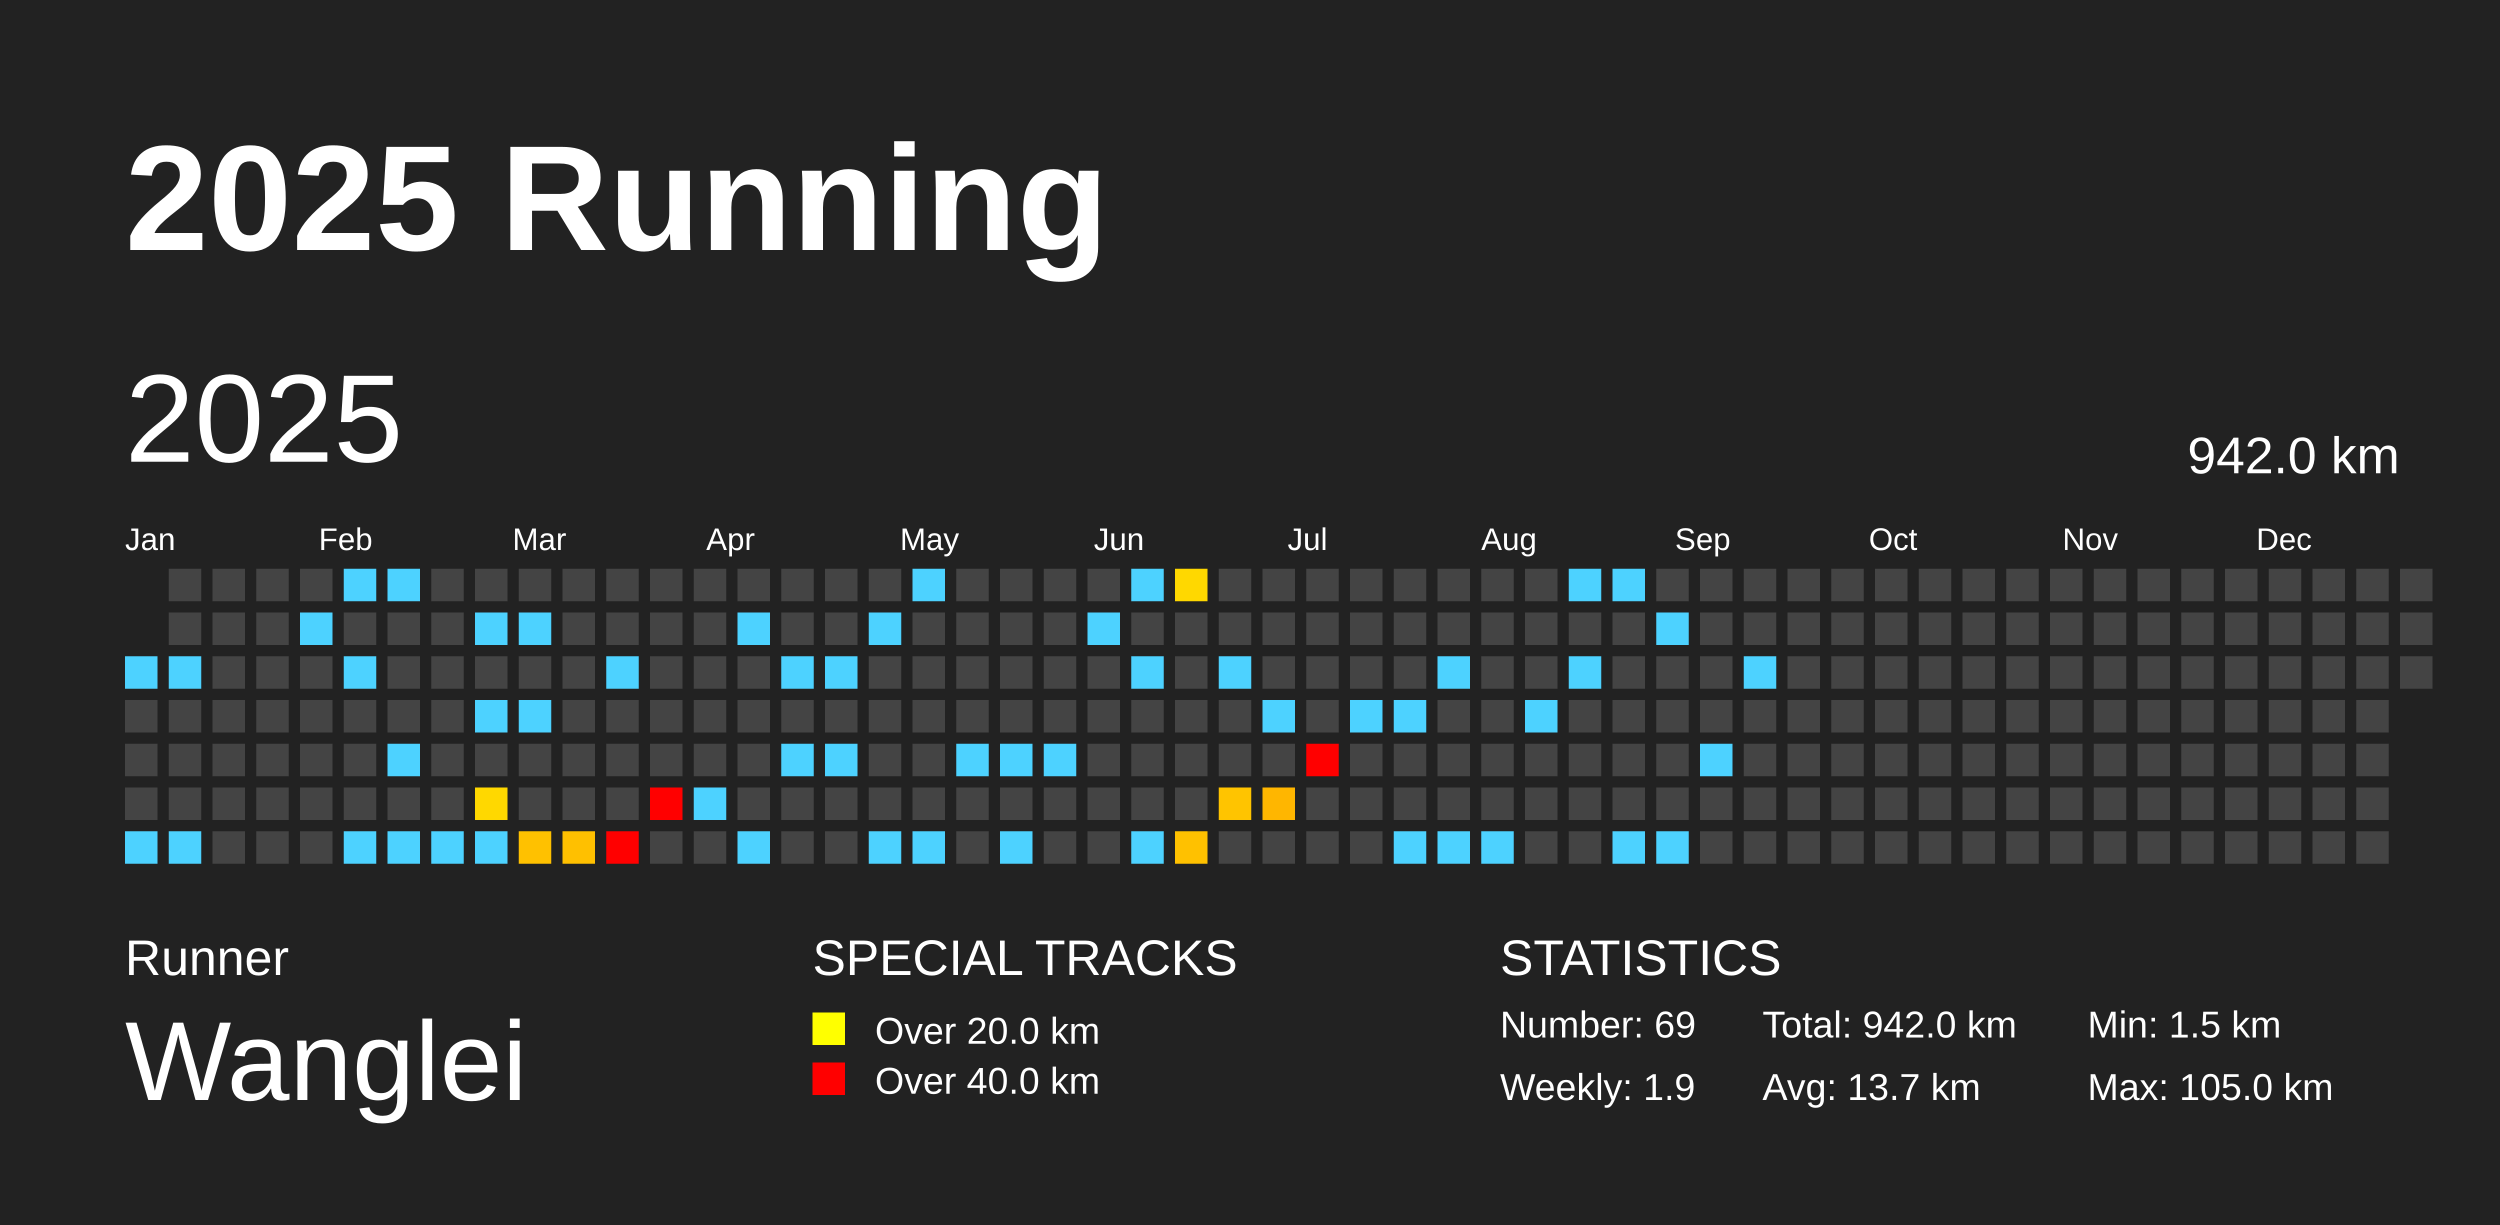
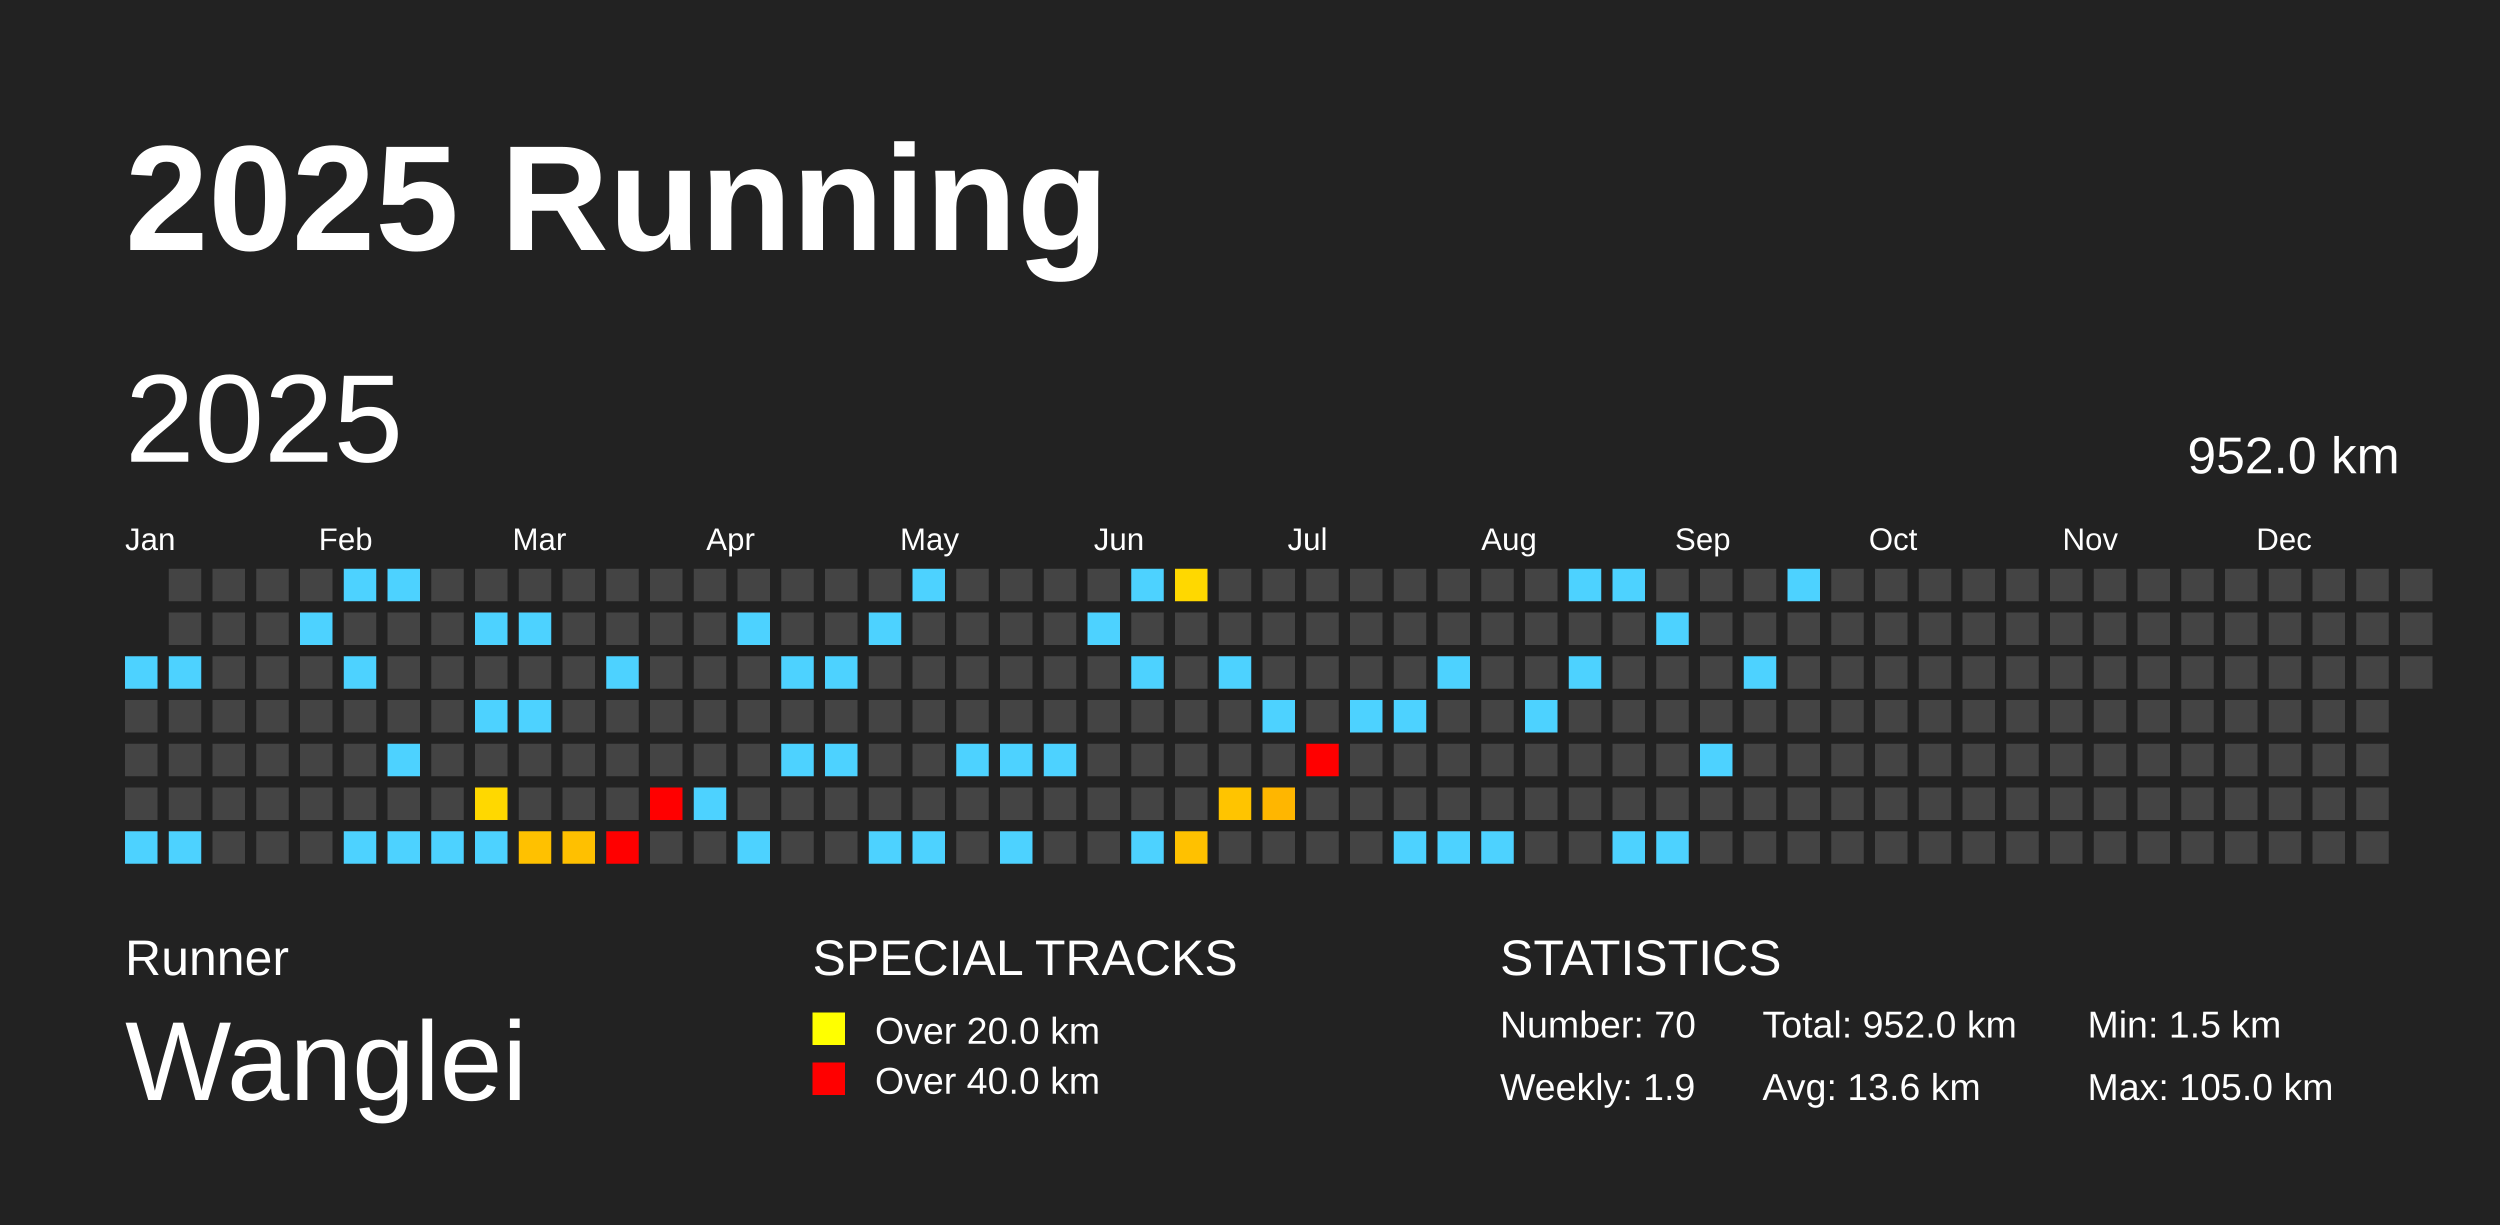
<svg xmlns="http://www.w3.org/2000/svg" baseProfile="full" height="98mm" version="1.1" viewBox="0,0,200,98" width="200mm">
  <defs />
  <rect fill="#222222" height="98" width="200" x="0" y="0" />
  <text fill="#FFFFFF" style="font-size:12px; font-family:Arial; font-weight:bold;" x="10" y="20">2025 Running</text>
  <text fill="#FFFFFF" style="font-size:4px; font-family:Arial" x="10" y="78">Runner</text>
  <text fill="#FFFFFF" style="font-size:9px; font-family:Arial" x="10" y="88">Wanglei</text>
  <text fill="#FFFFFF" style="font-size:4px; font-family:Arial" x="65" y="78">SPECIAL TRACKS</text>
  <rect fill="yellow" height="2.6" width="2.6" x="65" y="81" />
  <text fill="#FFFFFF" style="font-size:3px; font-family:Arial" x="70" y="83.5">Over 20.0 km</text>
  <rect fill="red" height="2.6" width="2.6" x="65" y="85" />
  <text fill="#FFFFFF" style="font-size:3px; font-family:Arial" x="70" y="87.5">Over 40.0 km</text>
  <text fill="#FFFFFF" style="font-size:4px; font-family:Arial" x="120" y="78">STATISTICS</text>
-   <text fill="#FFFFFF" style="font-size:3px; font-family:Arial" x="120" y="83">Number: 69</text>
+   <text fill="#FFFFFF" style="font-size:3px; font-family:Arial" x="120" y="83">Number: 70</text>
  <text fill="#FFFFFF" style="font-size:3px; font-family:Arial" x="120" y="88">Weekly: 1.9</text>
-   <text fill="#FFFFFF" style="font-size:3px; font-family:Arial" x="141" y="83">Total: 942.0 km</text>
-   <text fill="#FFFFFF" style="font-size:3px; font-family:Arial" x="141" y="88">Avg: 13.7 km</text>
+   <text fill="#FFFFFF" style="font-size:3px; font-family:Arial" x="141" y="83">Total: 952.0 km</text>
+   <text fill="#FFFFFF" style="font-size:3px; font-family:Arial" x="141" y="88">Avg: 13.6 km</text>
  <text fill="#FFFFFF" style="font-size:3px; font-family:Arial" x="167" y="83">Min: 1.5 km</text>
  <text fill="#FFFFFF" style="font-size:3px; font-family:Arial" x="167" y="88">Max: 105.0 km</text>
  <text dominant-baseline="hanging" fill="#FFFFFF" style="font-size:10.0px; font-family:Arial;" x="10" y="30">2025</text>
-   <text dominant-baseline="hanging" fill="#FFFFFF" style="font-size:4.125px; font-family:Arial;" x="175" y="35">942.0 km</text>
+   <text dominant-baseline="hanging" fill="#FFFFFF" style="font-size:4.125px; font-family:Arial;" x="175" y="35">952.0 km</text>
  <text fill="#FFFFFF" style="font-size:2.5px; font-family:Arial" x="10.0" y="44">Jan</text>
  <text fill="#FFFFFF" style="font-size:2.5px; font-family:Arial" x="25.5" y="44">Feb</text>
  <text fill="#FFFFFF" style="font-size:2.5px; font-family:Arial" x="41.0" y="44">Mar</text>
  <text fill="#FFFFFF" style="font-size:2.5px; font-family:Arial" x="56.5" y="44">Apr</text>
  <text fill="#FFFFFF" style="font-size:2.5px; font-family:Arial" x="72.0" y="44">May</text>
  <text fill="#FFFFFF" style="font-size:2.5px; font-family:Arial" x="87.5" y="44">Jun</text>
  <text fill="#FFFFFF" style="font-size:2.5px; font-family:Arial" x="103.0" y="44">Jul</text>
  <text fill="#FFFFFF" style="font-size:2.5px; font-family:Arial" x="118.5" y="44">Aug</text>
  <text fill="#FFFFFF" style="font-size:2.5px; font-family:Arial" x="134.0" y="44">Sep</text>
  <text fill="#FFFFFF" style="font-size:2.5px; font-family:Arial" x="149.5" y="44">Oct</text>
  <text fill="#FFFFFF" style="font-size:2.5px; font-family:Arial" x="165.0" y="44">Nov</text>
  <text fill="#FFFFFF" style="font-size:2.5px; font-family:Arial" x="180.5" y="44">Dec</text>
  <rect fill="#4dd2ff" height="2.6" width="2.6" x="10.0" y="52.5" />
  <rect fill="#444444" height="2.6" width="2.6" x="10.0" y="56.0" />
  <rect fill="#444444" height="2.6" width="2.6" x="10.0" y="59.5" />
  <rect fill="#444444" height="2.6" width="2.6" x="10.0" y="63.0" />
  <rect fill="#4dd2ff" height="2.6" width="2.6" x="10.0" y="66.5" />
  <rect fill="#444444" height="2.6" width="2.6" x="13.5" y="45.5" />
  <rect fill="#444444" height="2.6" width="2.6" x="13.5" y="49.0" />
  <rect fill="#4dd2ff" height="2.6" width="2.6" x="13.5" y="52.5" />
  <rect fill="#444444" height="2.6" width="2.6" x="13.5" y="56.0" />
  <rect fill="#444444" height="2.6" width="2.6" x="13.5" y="59.5" />
  <rect fill="#444444" height="2.6" width="2.6" x="13.5" y="63.0" />
  <rect fill="#4dd2ff" height="2.6" width="2.6" x="13.5" y="66.5" />
  <rect fill="#444444" height="2.6" width="2.6" x="17.0" y="45.5" />
  <rect fill="#444444" height="2.6" width="2.6" x="17.0" y="49.0" />
  <rect fill="#444444" height="2.6" width="2.6" x="17.0" y="52.5" />
  <rect fill="#444444" height="2.6" width="2.6" x="17.0" y="56.0" />
  <rect fill="#444444" height="2.6" width="2.6" x="17.0" y="59.5" />
  <rect fill="#444444" height="2.6" width="2.6" x="17.0" y="63.0" />
  <rect fill="#444444" height="2.6" width="2.6" x="17.0" y="66.5" />
  <rect fill="#444444" height="2.6" width="2.6" x="20.5" y="45.5" />
  <rect fill="#444444" height="2.6" width="2.6" x="20.5" y="49.0" />
  <rect fill="#444444" height="2.6" width="2.6" x="20.5" y="52.5" />
  <rect fill="#444444" height="2.6" width="2.6" x="20.5" y="56.0" />
  <rect fill="#444444" height="2.6" width="2.6" x="20.5" y="59.5" />
  <rect fill="#444444" height="2.6" width="2.6" x="20.5" y="63.0" />
  <rect fill="#444444" height="2.6" width="2.6" x="20.5" y="66.5" />
  <rect fill="#444444" height="2.6" width="2.6" x="24.0" y="45.5" />
  <rect fill="#4dd2ff" height="2.6" width="2.6" x="24.0" y="49.0" />
  <rect fill="#444444" height="2.6" width="2.6" x="24.0" y="52.5" />
  <rect fill="#444444" height="2.6" width="2.6" x="24.0" y="56.0" />
  <rect fill="#444444" height="2.6" width="2.6" x="24.0" y="59.5" />
  <rect fill="#444444" height="2.6" width="2.6" x="24.0" y="63.0" />
  <rect fill="#444444" height="2.6" width="2.6" x="24.0" y="66.5" />
  <rect fill="#4dd2ff" height="2.6" width="2.6" x="27.5" y="45.5" />
  <rect fill="#444444" height="2.6" width="2.6" x="27.5" y="49.0" />
  <rect fill="#4dd2ff" height="2.6" width="2.6" x="27.5" y="52.5" />
  <rect fill="#444444" height="2.6" width="2.6" x="27.5" y="56.0" />
  <rect fill="#444444" height="2.6" width="2.6" x="27.5" y="59.5" />
  <rect fill="#444444" height="2.6" width="2.6" x="27.5" y="63.0" />
  <rect fill="#4dd2ff" height="2.6" width="2.6" x="27.5" y="66.5" />
  <rect fill="#4dd2ff" height="2.6" width="2.6" x="31.0" y="45.5" />
  <rect fill="#444444" height="2.6" width="2.6" x="31.0" y="49.0" />
  <rect fill="#444444" height="2.6" width="2.6" x="31.0" y="52.5" />
  <rect fill="#444444" height="2.6" width="2.6" x="31.0" y="56.0" />
  <rect fill="#4dd2ff" height="2.6" width="2.6" x="31.0" y="59.5" />
  <rect fill="#444444" height="2.6" width="2.6" x="31.0" y="63.0" />
  <rect fill="#4dd2ff" height="2.6" width="2.6" x="31.0" y="66.5" />
  <rect fill="#444444" height="2.6" width="2.6" x="34.5" y="45.5" />
  <rect fill="#444444" height="2.6" width="2.6" x="34.5" y="49.0" />
  <rect fill="#444444" height="2.6" width="2.6" x="34.5" y="52.5" />
  <rect fill="#444444" height="2.6" width="2.6" x="34.5" y="56.0" />
  <rect fill="#444444" height="2.6" width="2.6" x="34.5" y="59.5" />
  <rect fill="#444444" height="2.6" width="2.6" x="34.5" y="63.0" />
  <rect fill="#4dd2ff" height="2.6" width="2.6" x="34.5" y="66.5" />
  <rect fill="#444444" height="2.6" width="2.6" x="38.0" y="45.5" />
  <rect fill="#4dd2ff" height="2.6" width="2.6" x="38.0" y="49.0" />
  <rect fill="#444444" height="2.6" width="2.6" x="38.0" y="52.5" />
  <rect fill="#4dd2ff" height="2.6" width="2.6" x="38.0" y="56.0" />
  <rect fill="#444444" height="2.6" width="2.6" x="38.0" y="59.5" />
  <rect fill="#ffd800" height="2.6" width="2.6" x="38.0" y="63.0" />
  <rect fill="#4dd2ff" height="2.6" width="2.6" x="38.0" y="66.5" />
  <rect fill="#444444" height="2.6" width="2.6" x="41.5" y="45.5" />
  <rect fill="#4dd2ff" height="2.6" width="2.6" x="41.5" y="49.0" />
  <rect fill="#444444" height="2.6" width="2.6" x="41.5" y="52.5" />
  <rect fill="#4dd2ff" height="2.6" width="2.6" x="41.5" y="56.0" />
  <rect fill="#444444" height="2.6" width="2.6" x="41.5" y="59.5" />
  <rect fill="#444444" height="2.6" width="2.6" x="41.5" y="63.0" />
  <rect fill="#ffc100" height="2.6" width="2.6" x="41.5" y="66.5" />
  <rect fill="#444444" height="2.6" width="2.6" x="45.0" y="45.5" />
  <rect fill="#444444" height="2.6" width="2.6" x="45.0" y="49.0" />
  <rect fill="#444444" height="2.6" width="2.6" x="45.0" y="52.5" />
  <rect fill="#444444" height="2.6" width="2.6" x="45.0" y="56.0" />
  <rect fill="#444444" height="2.6" width="2.6" x="45.0" y="59.5" />
  <rect fill="#444444" height="2.6" width="2.6" x="45.0" y="63.0" />
  <rect fill="#ffc000" height="2.6" width="2.6" x="45.0" y="66.5" />
  <rect fill="#444444" height="2.6" width="2.6" x="48.5" y="45.5" />
  <rect fill="#444444" height="2.6" width="2.6" x="48.5" y="49.0" />
  <rect fill="#4dd2ff" height="2.6" width="2.6" x="48.5" y="52.5" />
  <rect fill="#444444" height="2.6" width="2.6" x="48.5" y="56.0" />
  <rect fill="#444444" height="2.6" width="2.6" x="48.5" y="59.5" />
  <rect fill="#444444" height="2.6" width="2.6" x="48.5" y="63.0" />
  <rect fill="red" height="2.6" width="2.6" x="48.5" y="66.5" />
  <rect fill="#444444" height="2.6" width="2.6" x="52.0" y="45.5" />
  <rect fill="#444444" height="2.6" width="2.6" x="52.0" y="49.0" />
  <rect fill="#444444" height="2.6" width="2.6" x="52.0" y="52.5" />
  <rect fill="#444444" height="2.6" width="2.6" x="52.0" y="56.0" />
  <rect fill="#444444" height="2.6" width="2.6" x="52.0" y="59.5" />
  <rect fill="red" height="2.6" width="2.6" x="52.0" y="63.0" />
  <rect fill="#444444" height="2.6" width="2.6" x="52.0" y="66.5" />
  <rect fill="#444444" height="2.6" width="2.6" x="55.5" y="45.5" />
  <rect fill="#444444" height="2.6" width="2.6" x="55.5" y="49.0" />
  <rect fill="#444444" height="2.6" width="2.6" x="55.5" y="52.5" />
  <rect fill="#444444" height="2.6" width="2.6" x="55.5" y="56.0" />
  <rect fill="#444444" height="2.6" width="2.6" x="55.5" y="59.5" />
  <rect fill="#4dd2ff" height="2.6" width="2.6" x="55.5" y="63.0" />
  <rect fill="#444444" height="2.6" width="2.6" x="55.5" y="66.5" />
  <rect fill="#444444" height="2.6" width="2.6" x="59.0" y="45.5" />
  <rect fill="#4dd2ff" height="2.6" width="2.6" x="59.0" y="49.0" />
  <rect fill="#444444" height="2.6" width="2.6" x="59.0" y="52.5" />
  <rect fill="#444444" height="2.6" width="2.6" x="59.0" y="56.0" />
  <rect fill="#444444" height="2.6" width="2.6" x="59.0" y="59.5" />
  <rect fill="#444444" height="2.6" width="2.6" x="59.0" y="63.0" />
  <rect fill="#4dd2ff" height="2.6" width="2.6" x="59.0" y="66.5" />
  <rect fill="#444444" height="2.6" width="2.6" x="62.5" y="45.5" />
  <rect fill="#444444" height="2.6" width="2.6" x="62.5" y="49.0" />
  <rect fill="#4dd2ff" height="2.6" width="2.6" x="62.5" y="52.5" />
  <rect fill="#444444" height="2.6" width="2.6" x="62.5" y="56.0" />
  <rect fill="#4dd2ff" height="2.6" width="2.6" x="62.5" y="59.5" />
  <rect fill="#444444" height="2.6" width="2.6" x="62.5" y="63.0" />
  <rect fill="#444444" height="2.6" width="2.6" x="62.5" y="66.5" />
  <rect fill="#444444" height="2.6" width="2.6" x="66.0" y="45.5" />
  <rect fill="#444444" height="2.6" width="2.6" x="66.0" y="49.0" />
  <rect fill="#4dd2ff" height="2.6" width="2.6" x="66.0" y="52.5" />
  <rect fill="#444444" height="2.6" width="2.6" x="66.0" y="56.0" />
  <rect fill="#4dd2ff" height="2.6" width="2.6" x="66.0" y="59.5" />
  <rect fill="#444444" height="2.6" width="2.6" x="66.0" y="63.0" />
  <rect fill="#444444" height="2.6" width="2.6" x="66.0" y="66.5" />
  <rect fill="#444444" height="2.6" width="2.6" x="69.5" y="45.5" />
  <rect fill="#4dd2ff" height="2.6" width="2.6" x="69.5" y="49.0" />
  <rect fill="#444444" height="2.6" width="2.6" x="69.5" y="52.5" />
  <rect fill="#444444" height="2.6" width="2.6" x="69.5" y="56.0" />
  <rect fill="#444444" height="2.6" width="2.6" x="69.5" y="59.5" />
  <rect fill="#444444" height="2.6" width="2.6" x="69.5" y="63.0" />
  <rect fill="#4dd2ff" height="2.6" width="2.6" x="69.5" y="66.5" />
  <rect fill="#4dd2ff" height="2.6" width="2.6" x="73.0" y="45.5" />
  <rect fill="#444444" height="2.6" width="2.6" x="73.0" y="49.0" />
  <rect fill="#444444" height="2.6" width="2.6" x="73.0" y="52.5" />
  <rect fill="#444444" height="2.6" width="2.6" x="73.0" y="56.0" />
  <rect fill="#444444" height="2.6" width="2.6" x="73.0" y="59.5" />
  <rect fill="#444444" height="2.6" width="2.6" x="73.0" y="63.0" />
  <rect fill="#4dd2ff" height="2.6" width="2.6" x="73.0" y="66.5" />
  <rect fill="#444444" height="2.6" width="2.6" x="76.5" y="45.5" />
  <rect fill="#444444" height="2.6" width="2.6" x="76.5" y="49.0" />
  <rect fill="#444444" height="2.6" width="2.6" x="76.5" y="52.5" />
  <rect fill="#444444" height="2.6" width="2.6" x="76.5" y="56.0" />
  <rect fill="#4dd2ff" height="2.6" width="2.6" x="76.5" y="59.5" />
  <rect fill="#444444" height="2.6" width="2.6" x="76.5" y="63.0" />
  <rect fill="#444444" height="2.6" width="2.6" x="76.5" y="66.5" />
  <rect fill="#444444" height="2.6" width="2.6" x="80.0" y="45.5" />
  <rect fill="#444444" height="2.6" width="2.6" x="80.0" y="49.0" />
  <rect fill="#444444" height="2.6" width="2.6" x="80.0" y="52.5" />
  <rect fill="#444444" height="2.6" width="2.6" x="80.0" y="56.0" />
  <rect fill="#4dd2ff" height="2.6" width="2.6" x="80.0" y="59.5" />
  <rect fill="#444444" height="2.6" width="2.6" x="80.0" y="63.0" />
  <rect fill="#4dd2ff" height="2.6" width="2.6" x="80.0" y="66.5" />
  <rect fill="#444444" height="2.6" width="2.6" x="83.5" y="45.5" />
  <rect fill="#444444" height="2.6" width="2.6" x="83.5" y="49.0" />
  <rect fill="#444444" height="2.6" width="2.6" x="83.5" y="52.5" />
  <rect fill="#444444" height="2.6" width="2.6" x="83.5" y="56.0" />
  <rect fill="#4dd2ff" height="2.6" width="2.6" x="83.5" y="59.5" />
  <rect fill="#444444" height="2.6" width="2.6" x="83.5" y="63.0" />
  <rect fill="#444444" height="2.6" width="2.6" x="83.5" y="66.5" />
  <rect fill="#444444" height="2.6" width="2.6" x="87.0" y="45.5" />
  <rect fill="#4dd2ff" height="2.6" width="2.6" x="87.0" y="49.0" />
  <rect fill="#444444" height="2.6" width="2.6" x="87.0" y="52.5" />
  <rect fill="#444444" height="2.6" width="2.6" x="87.0" y="56.0" />
  <rect fill="#444444" height="2.6" width="2.6" x="87.0" y="59.5" />
  <rect fill="#444444" height="2.6" width="2.6" x="87.0" y="63.0" />
  <rect fill="#444444" height="2.6" width="2.6" x="87.0" y="66.5" />
  <rect fill="#4dd2ff" height="2.6" width="2.6" x="90.5" y="45.5" />
  <rect fill="#444444" height="2.6" width="2.6" x="90.5" y="49.0" />
  <rect fill="#4dd2ff" height="2.6" width="2.6" x="90.5" y="52.5" />
  <rect fill="#444444" height="2.6" width="2.6" x="90.5" y="56.0" />
  <rect fill="#444444" height="2.6" width="2.6" x="90.5" y="59.5" />
  <rect fill="#444444" height="2.6" width="2.6" x="90.5" y="63.0" />
  <rect fill="#4dd2ff" height="2.6" width="2.6" x="90.5" y="66.5" />
  <rect fill="#ffd800" height="2.6" width="2.6" x="94.0" y="45.5" />
  <rect fill="#444444" height="2.6" width="2.6" x="94.0" y="49.0" />
  <rect fill="#444444" height="2.6" width="2.6" x="94.0" y="52.5" />
  <rect fill="#444444" height="2.6" width="2.6" x="94.0" y="56.0" />
  <rect fill="#444444" height="2.6" width="2.6" x="94.0" y="59.5" />
  <rect fill="#444444" height="2.6" width="2.6" x="94.0" y="63.0" />
  <rect fill="#ffc100" height="2.6" width="2.6" x="94.0" y="66.5" />
  <rect fill="#444444" height="2.6" width="2.6" x="97.5" y="45.5" />
  <rect fill="#444444" height="2.6" width="2.6" x="97.5" y="49.0" />
  <rect fill="#4dd2ff" height="2.6" width="2.6" x="97.5" y="52.5" />
  <rect fill="#444444" height="2.6" width="2.6" x="97.5" y="56.0" />
  <rect fill="#444444" height="2.6" width="2.6" x="97.5" y="59.5" />
  <rect fill="#ffc400" height="2.6" width="2.6" x="97.5" y="63.0" />
  <rect fill="#444444" height="2.6" width="2.6" x="97.5" y="66.5" />
  <rect fill="#444444" height="2.6" width="2.6" x="101.0" y="45.5" />
  <rect fill="#444444" height="2.6" width="2.6" x="101.0" y="49.0" />
  <rect fill="#444444" height="2.6" width="2.6" x="101.0" y="52.5" />
  <rect fill="#4dd2ff" height="2.6" width="2.6" x="101.0" y="56.0" />
  <rect fill="#444444" height="2.6" width="2.6" x="101.0" y="59.5" />
  <rect fill="#ffb600" height="2.6" width="2.6" x="101.0" y="63.0" />
  <rect fill="#444444" height="2.6" width="2.6" x="101.0" y="66.5" />
  <rect fill="#444444" height="2.6" width="2.6" x="104.5" y="45.5" />
  <rect fill="#444444" height="2.6" width="2.6" x="104.5" y="49.0" />
  <rect fill="#444444" height="2.6" width="2.6" x="104.5" y="52.5" />
  <rect fill="#444444" height="2.6" width="2.6" x="104.5" y="56.0" />
  <rect fill="red" height="2.6" width="2.6" x="104.5" y="59.5" />
  <rect fill="#444444" height="2.6" width="2.6" x="104.5" y="63.0" />
  <rect fill="#444444" height="2.6" width="2.6" x="104.5" y="66.5" />
  <rect fill="#444444" height="2.6" width="2.6" x="108.0" y="45.5" />
  <rect fill="#444444" height="2.6" width="2.6" x="108.0" y="49.0" />
  <rect fill="#444444" height="2.6" width="2.6" x="108.0" y="52.5" />
  <rect fill="#4dd2ff" height="2.6" width="2.6" x="108.0" y="56.0" />
  <rect fill="#444444" height="2.6" width="2.6" x="108.0" y="59.5" />
  <rect fill="#444444" height="2.6" width="2.6" x="108.0" y="63.0" />
  <rect fill="#444444" height="2.6" width="2.6" x="108.0" y="66.5" />
  <rect fill="#444444" height="2.6" width="2.6" x="111.5" y="45.5" />
  <rect fill="#444444" height="2.6" width="2.6" x="111.5" y="49.0" />
  <rect fill="#444444" height="2.6" width="2.6" x="111.5" y="52.5" />
  <rect fill="#4dd2ff" height="2.6" width="2.6" x="111.5" y="56.0" />
  <rect fill="#444444" height="2.6" width="2.6" x="111.5" y="59.5" />
  <rect fill="#444444" height="2.6" width="2.6" x="111.5" y="63.0" />
  <rect fill="#4dd2ff" height="2.6" width="2.6" x="111.5" y="66.5" />
  <rect fill="#444444" height="2.6" width="2.6" x="115.0" y="45.5" />
  <rect fill="#444444" height="2.6" width="2.6" x="115.0" y="49.0" />
  <rect fill="#4dd2ff" height="2.6" width="2.6" x="115.0" y="52.5" />
  <rect fill="#444444" height="2.6" width="2.6" x="115.0" y="56.0" />
  <rect fill="#444444" height="2.6" width="2.6" x="115.0" y="59.5" />
  <rect fill="#444444" height="2.6" width="2.6" x="115.0" y="63.0" />
  <rect fill="#4dd2ff" height="2.6" width="2.6" x="115.0" y="66.5" />
  <rect fill="#444444" height="2.6" width="2.6" x="118.5" y="45.5" />
  <rect fill="#444444" height="2.6" width="2.6" x="118.5" y="49.0" />
  <rect fill="#444444" height="2.6" width="2.6" x="118.5" y="52.5" />
  <rect fill="#444444" height="2.6" width="2.6" x="118.5" y="56.0" />
  <rect fill="#444444" height="2.6" width="2.6" x="118.5" y="59.5" />
  <rect fill="#444444" height="2.6" width="2.6" x="118.5" y="63.0" />
  <rect fill="#4dd2ff" height="2.6" width="2.6" x="118.5" y="66.5" />
  <rect fill="#444444" height="2.6" width="2.6" x="122.0" y="45.5" />
  <rect fill="#444444" height="2.6" width="2.6" x="122.0" y="49.0" />
  <rect fill="#444444" height="2.6" width="2.6" x="122.0" y="52.5" />
  <rect fill="#4dd2ff" height="2.6" width="2.6" x="122.0" y="56.0" />
  <rect fill="#444444" height="2.6" width="2.6" x="122.0" y="59.5" />
  <rect fill="#444444" height="2.6" width="2.6" x="122.0" y="63.0" />
  <rect fill="#444444" height="2.6" width="2.6" x="122.0" y="66.5" />
  <rect fill="#4dd2ff" height="2.6" width="2.6" x="125.5" y="45.5" />
  <rect fill="#444444" height="2.6" width="2.6" x="125.5" y="49.0" />
  <rect fill="#4dd2ff" height="2.6" width="2.6" x="125.5" y="52.5" />
  <rect fill="#444444" height="2.6" width="2.6" x="125.5" y="56.0" />
  <rect fill="#444444" height="2.6" width="2.6" x="125.5" y="59.5" />
  <rect fill="#444444" height="2.6" width="2.6" x="125.5" y="63.0" />
  <rect fill="#444444" height="2.6" width="2.6" x="125.5" y="66.5" />
  <rect fill="#4dd2ff" height="2.6" width="2.6" x="129.0" y="45.5" />
  <rect fill="#444444" height="2.6" width="2.6" x="129.0" y="49.0" />
  <rect fill="#444444" height="2.6" width="2.6" x="129.0" y="52.5" />
  <rect fill="#444444" height="2.6" width="2.6" x="129.0" y="56.0" />
  <rect fill="#444444" height="2.6" width="2.6" x="129.0" y="59.5" />
  <rect fill="#444444" height="2.6" width="2.6" x="129.0" y="63.0" />
  <rect fill="#4dd2ff" height="2.6" width="2.6" x="129.0" y="66.5" />
  <rect fill="#444444" height="2.6" width="2.6" x="132.5" y="45.5" />
  <rect fill="#4dd2ff" height="2.6" width="2.6" x="132.5" y="49.0" />
  <rect fill="#444444" height="2.6" width="2.6" x="132.5" y="52.5" />
  <rect fill="#444444" height="2.6" width="2.6" x="132.5" y="56.0" />
  <rect fill="#444444" height="2.6" width="2.6" x="132.5" y="59.5" />
  <rect fill="#444444" height="2.6" width="2.6" x="132.5" y="63.0" />
  <rect fill="#4dd2ff" height="2.6" width="2.6" x="132.5" y="66.5" />
  <rect fill="#444444" height="2.6" width="2.6" x="136.0" y="45.5" />
  <rect fill="#444444" height="2.6" width="2.6" x="136.0" y="49.0" />
  <rect fill="#444444" height="2.6" width="2.6" x="136.0" y="52.5" />
  <rect fill="#444444" height="2.6" width="2.6" x="136.0" y="56.0" />
  <rect fill="#4dd2ff" height="2.6" width="2.6" x="136.0" y="59.5" />
  <rect fill="#444444" height="2.6" width="2.6" x="136.0" y="63.0" />
  <rect fill="#444444" height="2.6" width="2.6" x="136.0" y="66.5" />
  <rect fill="#444444" height="2.6" width="2.6" x="139.5" y="45.5" />
  <rect fill="#444444" height="2.6" width="2.6" x="139.5" y="49.0" />
  <rect fill="#4dd2ff" height="2.6" width="2.6" x="139.5" y="52.5" />
  <rect fill="#444444" height="2.6" width="2.6" x="139.5" y="56.0" />
  <rect fill="#444444" height="2.6" width="2.6" x="139.5" y="59.5" />
  <rect fill="#444444" height="2.6" width="2.6" x="139.5" y="63.0" />
  <rect fill="#444444" height="2.6" width="2.6" x="139.5" y="66.5" />
-   <rect fill="#444444" height="2.6" width="2.6" x="143.0" y="45.5" />
+   <rect fill="#4dd2ff" height="2.6" width="2.6" x="143.0" y="45.5" />
  <rect fill="#444444" height="2.6" width="2.6" x="143.0" y="49.0" />
  <rect fill="#444444" height="2.6" width="2.6" x="143.0" y="52.5" />
  <rect fill="#444444" height="2.6" width="2.6" x="143.0" y="56.0" />
  <rect fill="#444444" height="2.6" width="2.6" x="143.0" y="59.5" />
  <rect fill="#444444" height="2.6" width="2.6" x="143.0" y="63.0" />
  <rect fill="#444444" height="2.6" width="2.6" x="143.0" y="66.5" />
  <rect fill="#444444" height="2.6" width="2.6" x="146.5" y="45.5" />
  <rect fill="#444444" height="2.6" width="2.6" x="146.5" y="49.0" />
  <rect fill="#444444" height="2.6" width="2.6" x="146.5" y="52.5" />
  <rect fill="#444444" height="2.6" width="2.6" x="146.5" y="56.0" />
  <rect fill="#444444" height="2.6" width="2.6" x="146.5" y="59.5" />
  <rect fill="#444444" height="2.6" width="2.6" x="146.5" y="63.0" />
  <rect fill="#444444" height="2.6" width="2.6" x="146.5" y="66.5" />
  <rect fill="#444444" height="2.6" width="2.6" x="150.0" y="45.5" />
  <rect fill="#444444" height="2.6" width="2.6" x="150.0" y="49.0" />
  <rect fill="#444444" height="2.6" width="2.6" x="150.0" y="52.5" />
  <rect fill="#444444" height="2.6" width="2.6" x="150.0" y="56.0" />
  <rect fill="#444444" height="2.6" width="2.6" x="150.0" y="59.5" />
  <rect fill="#444444" height="2.6" width="2.6" x="150.0" y="63.0" />
  <rect fill="#444444" height="2.6" width="2.6" x="150.0" y="66.5" />
  <rect fill="#444444" height="2.6" width="2.6" x="153.5" y="45.5" />
  <rect fill="#444444" height="2.6" width="2.6" x="153.5" y="49.0" />
  <rect fill="#444444" height="2.6" width="2.6" x="153.5" y="52.5" />
  <rect fill="#444444" height="2.6" width="2.6" x="153.5" y="56.0" />
  <rect fill="#444444" height="2.6" width="2.6" x="153.5" y="59.5" />
  <rect fill="#444444" height="2.6" width="2.6" x="153.5" y="63.0" />
  <rect fill="#444444" height="2.6" width="2.6" x="153.5" y="66.5" />
  <rect fill="#444444" height="2.6" width="2.6" x="157.0" y="45.5" />
  <rect fill="#444444" height="2.6" width="2.6" x="157.0" y="49.0" />
  <rect fill="#444444" height="2.6" width="2.6" x="157.0" y="52.5" />
  <rect fill="#444444" height="2.6" width="2.6" x="157.0" y="56.0" />
  <rect fill="#444444" height="2.6" width="2.6" x="157.0" y="59.5" />
  <rect fill="#444444" height="2.6" width="2.6" x="157.0" y="63.0" />
  <rect fill="#444444" height="2.6" width="2.6" x="157.0" y="66.5" />
  <rect fill="#444444" height="2.6" width="2.6" x="160.5" y="45.5" />
  <rect fill="#444444" height="2.6" width="2.6" x="160.5" y="49.0" />
  <rect fill="#444444" height="2.6" width="2.6" x="160.5" y="52.5" />
  <rect fill="#444444" height="2.6" width="2.6" x="160.5" y="56.0" />
  <rect fill="#444444" height="2.6" width="2.6" x="160.5" y="59.5" />
  <rect fill="#444444" height="2.6" width="2.6" x="160.5" y="63.0" />
  <rect fill="#444444" height="2.6" width="2.6" x="160.5" y="66.5" />
  <rect fill="#444444" height="2.6" width="2.6" x="164.0" y="45.5" />
  <rect fill="#444444" height="2.6" width="2.6" x="164.0" y="49.0" />
  <rect fill="#444444" height="2.6" width="2.6" x="164.0" y="52.5" />
  <rect fill="#444444" height="2.6" width="2.6" x="164.0" y="56.0" />
  <rect fill="#444444" height="2.6" width="2.6" x="164.0" y="59.5" />
  <rect fill="#444444" height="2.6" width="2.6" x="164.0" y="63.0" />
  <rect fill="#444444" height="2.6" width="2.6" x="164.0" y="66.5" />
  <rect fill="#444444" height="2.6" width="2.6" x="167.5" y="45.5" />
  <rect fill="#444444" height="2.6" width="2.6" x="167.5" y="49.0" />
  <rect fill="#444444" height="2.6" width="2.6" x="167.5" y="52.5" />
  <rect fill="#444444" height="2.6" width="2.6" x="167.5" y="56.0" />
  <rect fill="#444444" height="2.6" width="2.6" x="167.5" y="59.5" />
  <rect fill="#444444" height="2.6" width="2.6" x="167.5" y="63.0" />
  <rect fill="#444444" height="2.6" width="2.6" x="167.5" y="66.5" />
  <rect fill="#444444" height="2.6" width="2.6" x="171.0" y="45.5" />
  <rect fill="#444444" height="2.6" width="2.6" x="171.0" y="49.0" />
  <rect fill="#444444" height="2.6" width="2.6" x="171.0" y="52.5" />
  <rect fill="#444444" height="2.6" width="2.6" x="171.0" y="56.0" />
  <rect fill="#444444" height="2.6" width="2.6" x="171.0" y="59.5" />
  <rect fill="#444444" height="2.6" width="2.6" x="171.0" y="63.0" />
  <rect fill="#444444" height="2.6" width="2.6" x="171.0" y="66.5" />
  <rect fill="#444444" height="2.6" width="2.6" x="174.5" y="45.5" />
  <rect fill="#444444" height="2.6" width="2.6" x="174.5" y="49.0" />
  <rect fill="#444444" height="2.6" width="2.6" x="174.5" y="52.5" />
  <rect fill="#444444" height="2.6" width="2.6" x="174.5" y="56.0" />
  <rect fill="#444444" height="2.6" width="2.6" x="174.5" y="59.5" />
  <rect fill="#444444" height="2.6" width="2.6" x="174.5" y="63.0" />
  <rect fill="#444444" height="2.6" width="2.6" x="174.5" y="66.5" />
  <rect fill="#444444" height="2.6" width="2.6" x="178.0" y="45.5" />
  <rect fill="#444444" height="2.6" width="2.6" x="178.0" y="49.0" />
  <rect fill="#444444" height="2.6" width="2.6" x="178.0" y="52.5" />
  <rect fill="#444444" height="2.6" width="2.6" x="178.0" y="56.0" />
  <rect fill="#444444" height="2.6" width="2.6" x="178.0" y="59.5" />
  <rect fill="#444444" height="2.6" width="2.6" x="178.0" y="63.0" />
  <rect fill="#444444" height="2.6" width="2.6" x="178.0" y="66.5" />
  <rect fill="#444444" height="2.6" width="2.6" x="181.5" y="45.5" />
  <rect fill="#444444" height="2.6" width="2.6" x="181.5" y="49.0" />
  <rect fill="#444444" height="2.6" width="2.6" x="181.5" y="52.5" />
  <rect fill="#444444" height="2.6" width="2.6" x="181.5" y="56.0" />
  <rect fill="#444444" height="2.6" width="2.6" x="181.5" y="59.5" />
  <rect fill="#444444" height="2.6" width="2.6" x="181.5" y="63.0" />
  <rect fill="#444444" height="2.6" width="2.6" x="181.5" y="66.5" />
  <rect fill="#444444" height="2.6" width="2.6" x="185.0" y="45.5" />
  <rect fill="#444444" height="2.6" width="2.6" x="185.0" y="49.0" />
  <rect fill="#444444" height="2.6" width="2.6" x="185.0" y="52.5" />
  <rect fill="#444444" height="2.6" width="2.6" x="185.0" y="56.0" />
  <rect fill="#444444" height="2.6" width="2.6" x="185.0" y="59.5" />
  <rect fill="#444444" height="2.6" width="2.6" x="185.0" y="63.0" />
  <rect fill="#444444" height="2.6" width="2.6" x="185.0" y="66.5" />
  <rect fill="#444444" height="2.6" width="2.6" x="188.5" y="45.5" />
  <rect fill="#444444" height="2.6" width="2.6" x="188.5" y="49.0" />
  <rect fill="#444444" height="2.6" width="2.6" x="188.5" y="52.5" />
  <rect fill="#444444" height="2.6" width="2.6" x="188.5" y="56.0" />
  <rect fill="#444444" height="2.6" width="2.6" x="188.5" y="59.5" />
  <rect fill="#444444" height="2.6" width="2.6" x="188.5" y="63.0" />
  <rect fill="#444444" height="2.6" width="2.6" x="188.5" y="66.5" />
  <rect fill="#444444" height="2.6" width="2.6" x="192.0" y="45.5" />
  <rect fill="#444444" height="2.6" width="2.6" x="192.0" y="49.0" />
  <rect fill="#444444" height="2.6" width="2.6" x="192.0" y="52.5" />
</svg>
